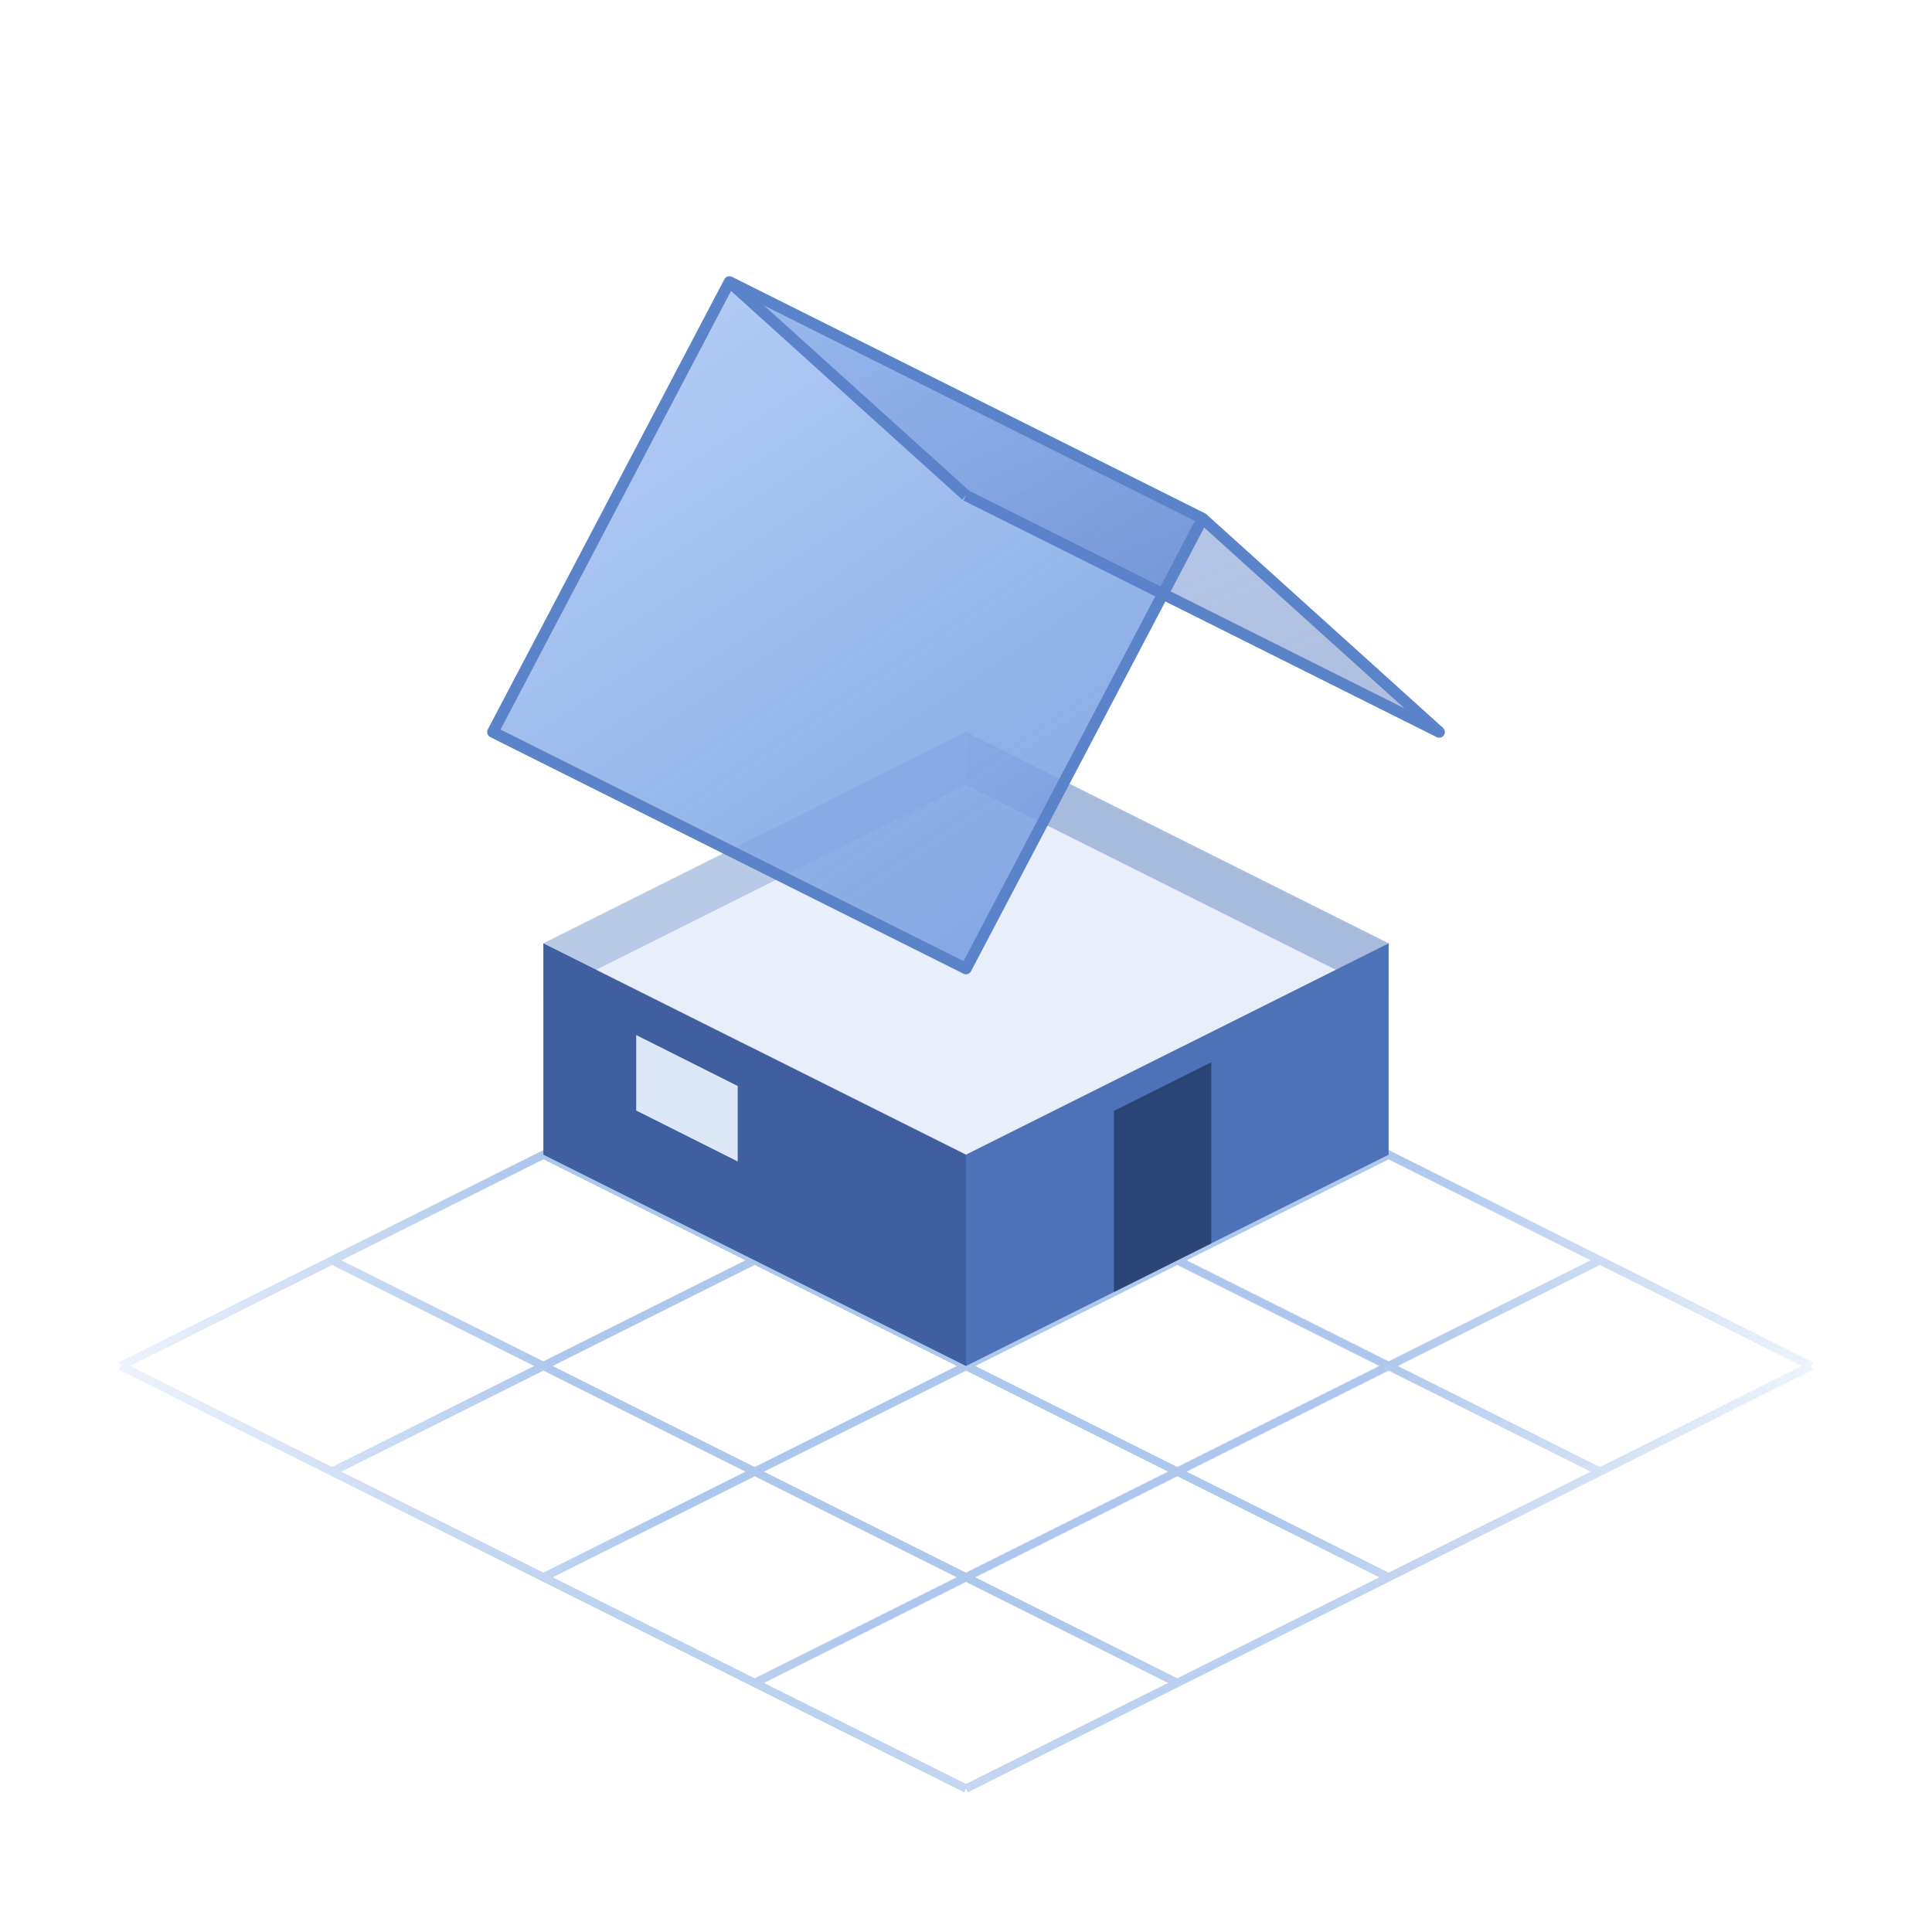
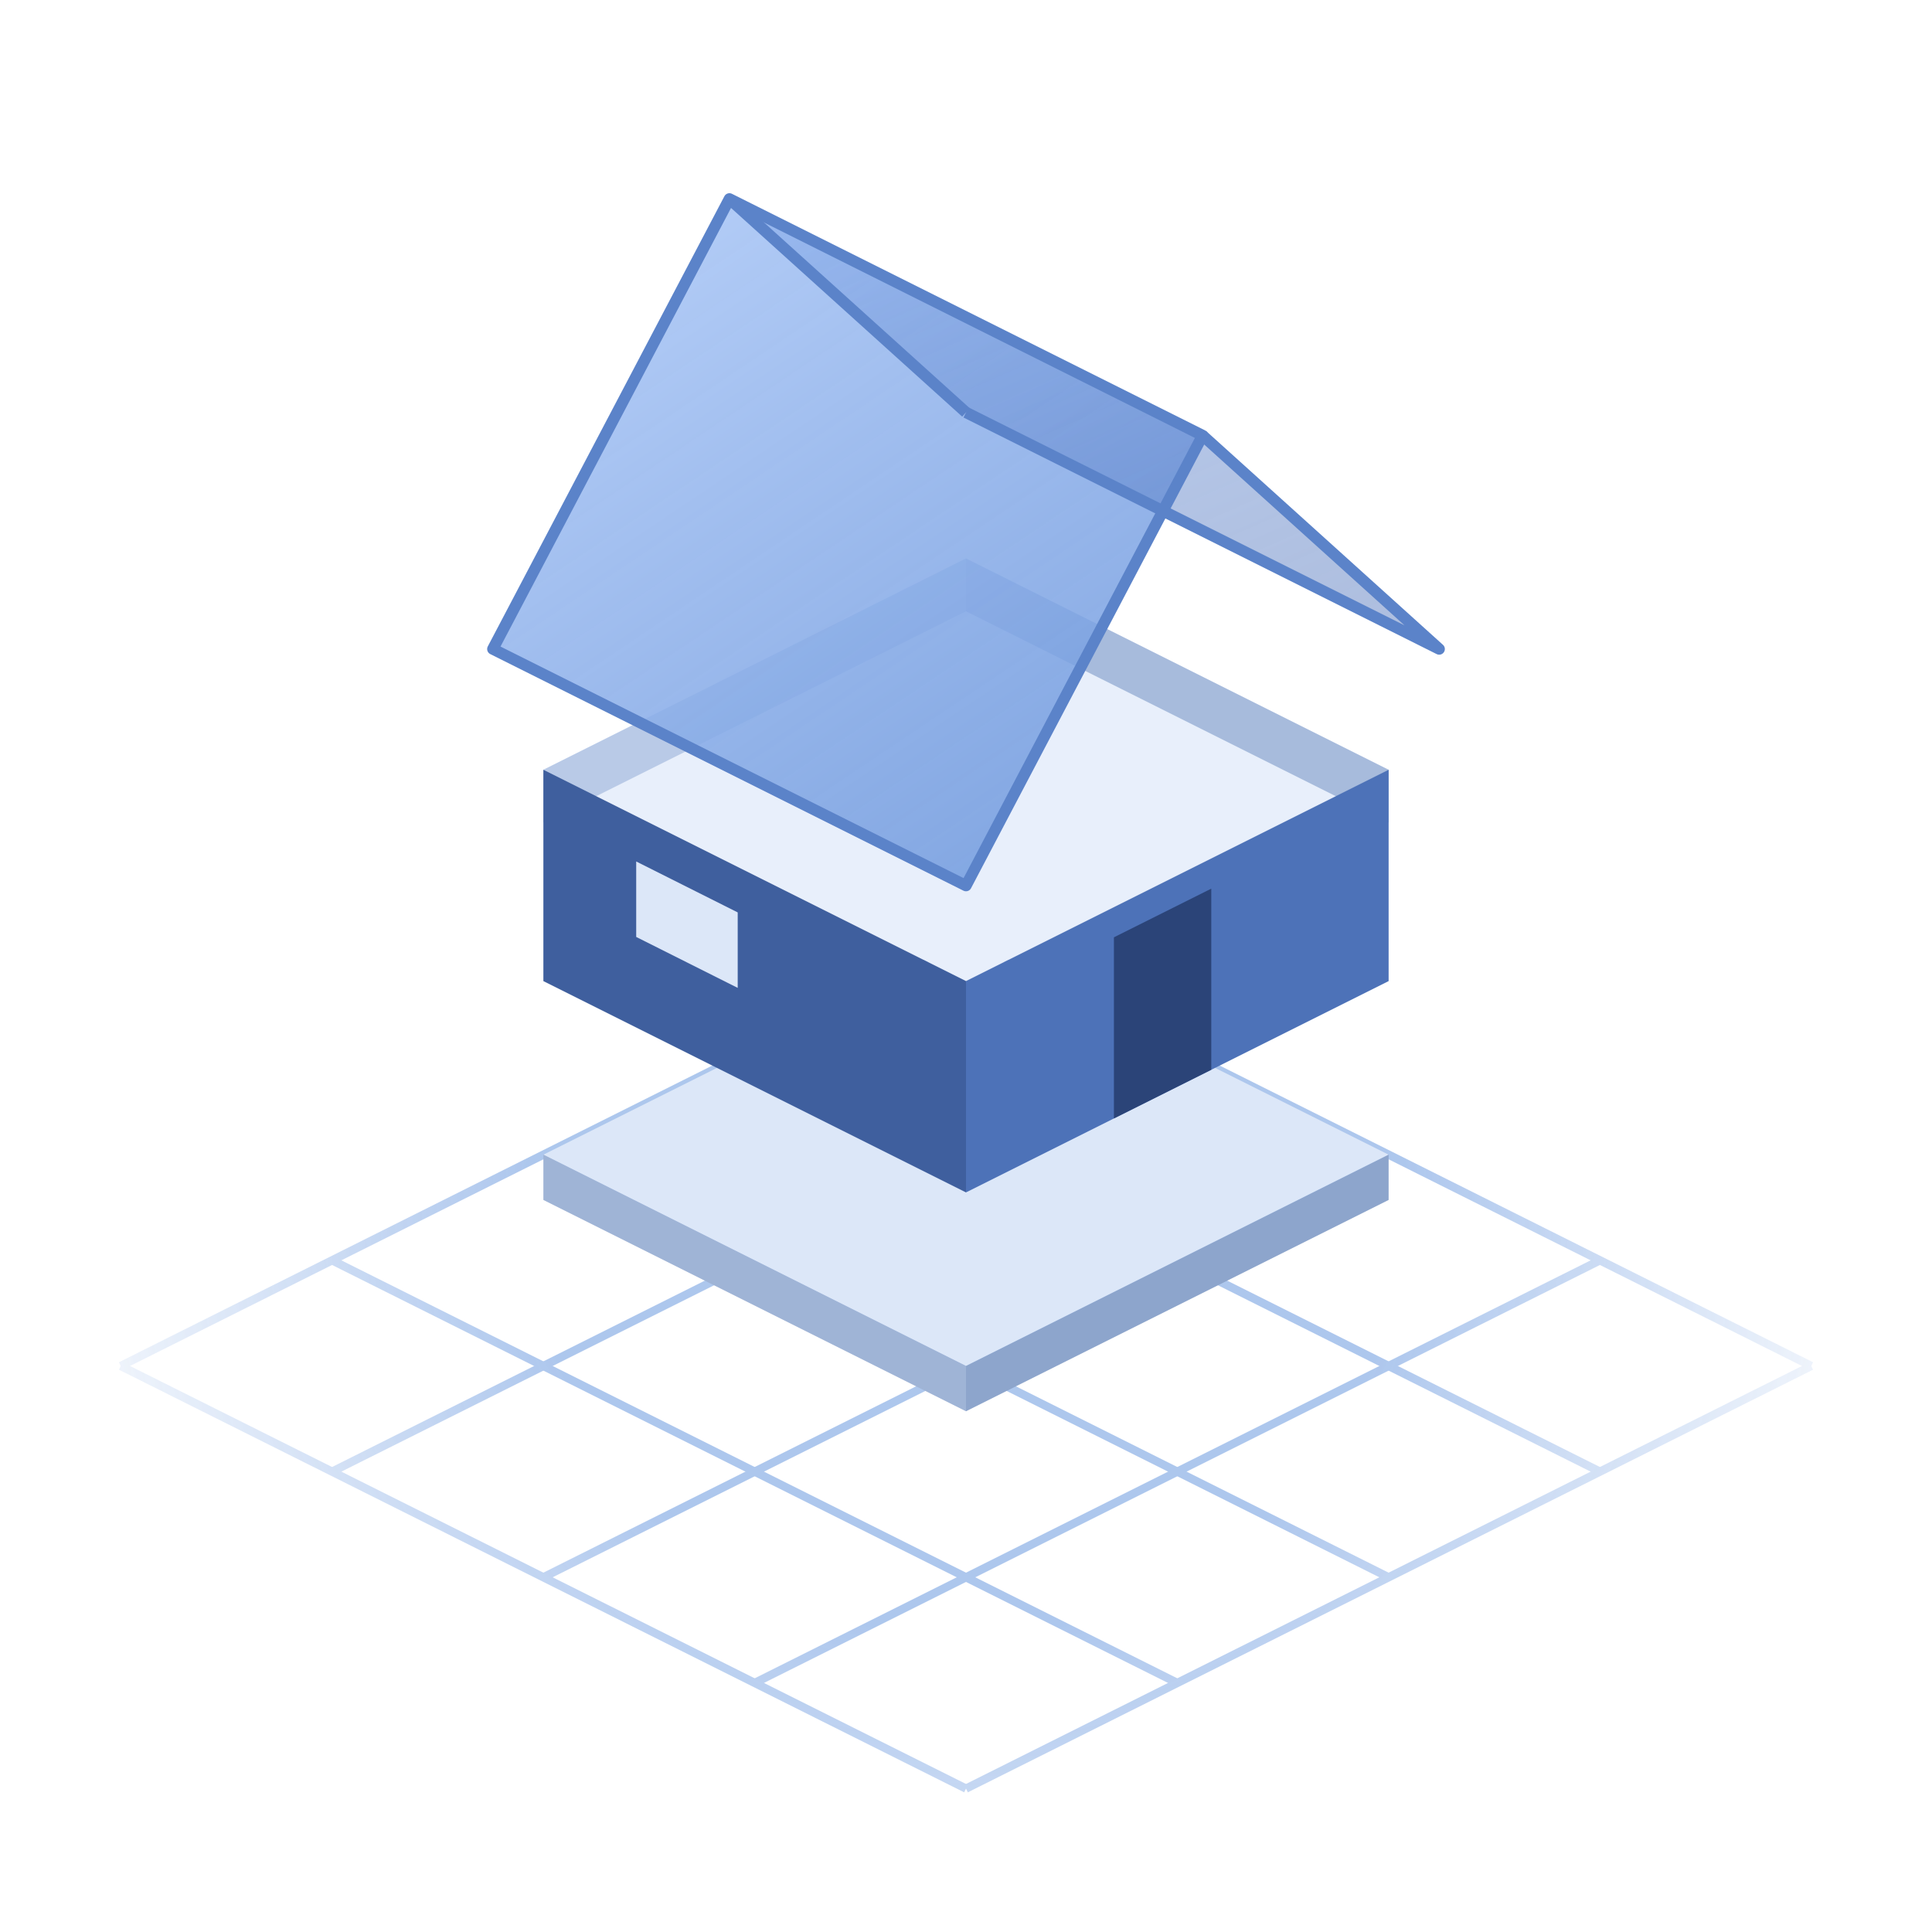
<svg xmlns="http://www.w3.org/2000/svg" width="512" height="512" viewBox="0 0 512 512" role="img" aria-label="ThePrints3D">
  <defs>
    <linearGradient id="roofFront" x1="0.1" y1="0" x2="0.8" y2="1">
      <stop offset="0" stop-color="#b3cdf8" stop-opacity=".94" />
      <stop offset="1" stop-color="#6d97dd" stop-opacity=".84" />
    </linearGradient>
    <linearGradient id="roofBack" x1="0.1" y1="0" x2="0.8" y2="1">
      <stop offset="0" stop-color="#84a9e9" stop-opacity=".52" />
      <stop offset="1" stop-color="#3f66b4" stop-opacity=".42" />
    </linearGradient>
    <radialGradient id="gridFalloff" cx="0.5" cy="0.62" r="0.5">
      <stop offset="0.45" stop-color="#fff" stop-opacity="1" />
      <stop offset="1" stop-color="#fff" stop-opacity="0" />
    </radialGradient>
    <mask id="gridMask">
      <rect width="512" height="512" fill="url(#gridFalloff)" />
    </mask>
  </defs>
  <g mask="url(#gridMask)" stroke="#9fbdea" stroke-width="2.2" fill="none" opacity=".85">
    <path d="M144 306 L368 418" />
    <path d="M200 278 L424 390" />
    <path d="M88 334 L312 446" />
    <path d="M256 250 L480 362" />
    <path d="M32 362 L256 474" />
    <path d="M368 306 L144 418" />
    <path d="M312 278 L88 390" />
    <path d="M424 334 L200 446" />
    <path d="M256 250 L32 362" />
    <path d="M480 362 L256 474" />
  </g>
-   <path d="M144 250 L256 306 L368 250 L256 194 Z" fill="#e8effb" />
-   <path d="M144 250 L256 194 L256 208 L144 264 Z" fill="#b9cae7" />
-   <path d="M256 194 L368 250 L368 264 L256 208 Z" fill="#a7bbdc" />
-   <path d="M144 250 L256 306 L256 362 L144 306 Z" fill="#3f5f9e" />
-   <path d="M256 306 L368 250 L368 306 L256 362 Z" fill="#4d72b8" />
-   <path d="M168.6 274.3 L195.5 287.8 L195.5 307.8 L168.6 294.3 Z" fill="#dce7f8" />
-   <path d="M295.2 294.4 L321 281.5 L321 329.5 L295.2 342.4 Z" fill="#2b4478" />
-   <path d="M130.6 194 L256 256.7 L318.7 137.4 L193.3 74.7 Z" fill="url(#roofFront)" />
-   <path d="M256 131.3 L381.4 194 L318.7 137.4 L193.3 74.7 Z" fill="url(#roofBack)" />
+   <path d="M144 306 L256 362 L368 306 L256 250 Z" fill="#dce7f8" />
+   <path d="M144 306 L256 362 L256 374 L144 318 Z" fill="#9fb4d6" />
+   <path d="M256 362 L368 306 L368 318 L256 374 Z" fill="#8da5cc" />
+   <path d="M144 204 L256 260 L368 204 L256 148 Z" fill="#e8effb" />
+   <path d="M144 204 L256 148 L256 162 L144 218 Z" fill="#b9cae7" />
+   <path d="M256 148 L368 204 L368 218 L256 162 Z" fill="#a7bbdc" />
+   <path d="M144 204 L256 260 L256 316 L144 260 Z" fill="#3f5f9e" />
+   <path d="M256 260 L368 204 L368 260 L256 316 Z" fill="#4d72b8" />
+   <path d="M168.6 228.3 L195.5 241.8 L195.5 261.8 L168.6 248.3 Z" fill="#dce7f8" />
+   <path d="M295.2 248.4 L321 235.5 L321 283.5 L295.2 296.4 Z" fill="#2b4478" />
+   <path d="M130.6 172 L256 234.7 L318.7 115.4 L193.3 52.7 Z" fill="url(#roofFront)" />
+   <path d="M256 109.3 L381.4 172 L318.7 115.4 L193.3 52.7 Z" fill="url(#roofBack)" />
  <g stroke="#5b83c9" stroke-width="3" fill="none" stroke-linejoin="round">
-     <path d="M130.6 194 L256 256.7 L318.7 137.4 L193.3 74.7 Z" />
-     <path d="M256 131.3 L381.4 194 L318.7 137.4" />
-     <path d="M256 131.3 L193.3 74.7" />
+     <path d="M130.6 172 L256 234.7 L318.7 115.4 L193.3 52.7 Z" />
+     <path d="M256 109.3 L381.4 172 L318.7 115.4" />
+     <path d="M256 109.3 L193.3 52.7" />
  </g>
</svg>
